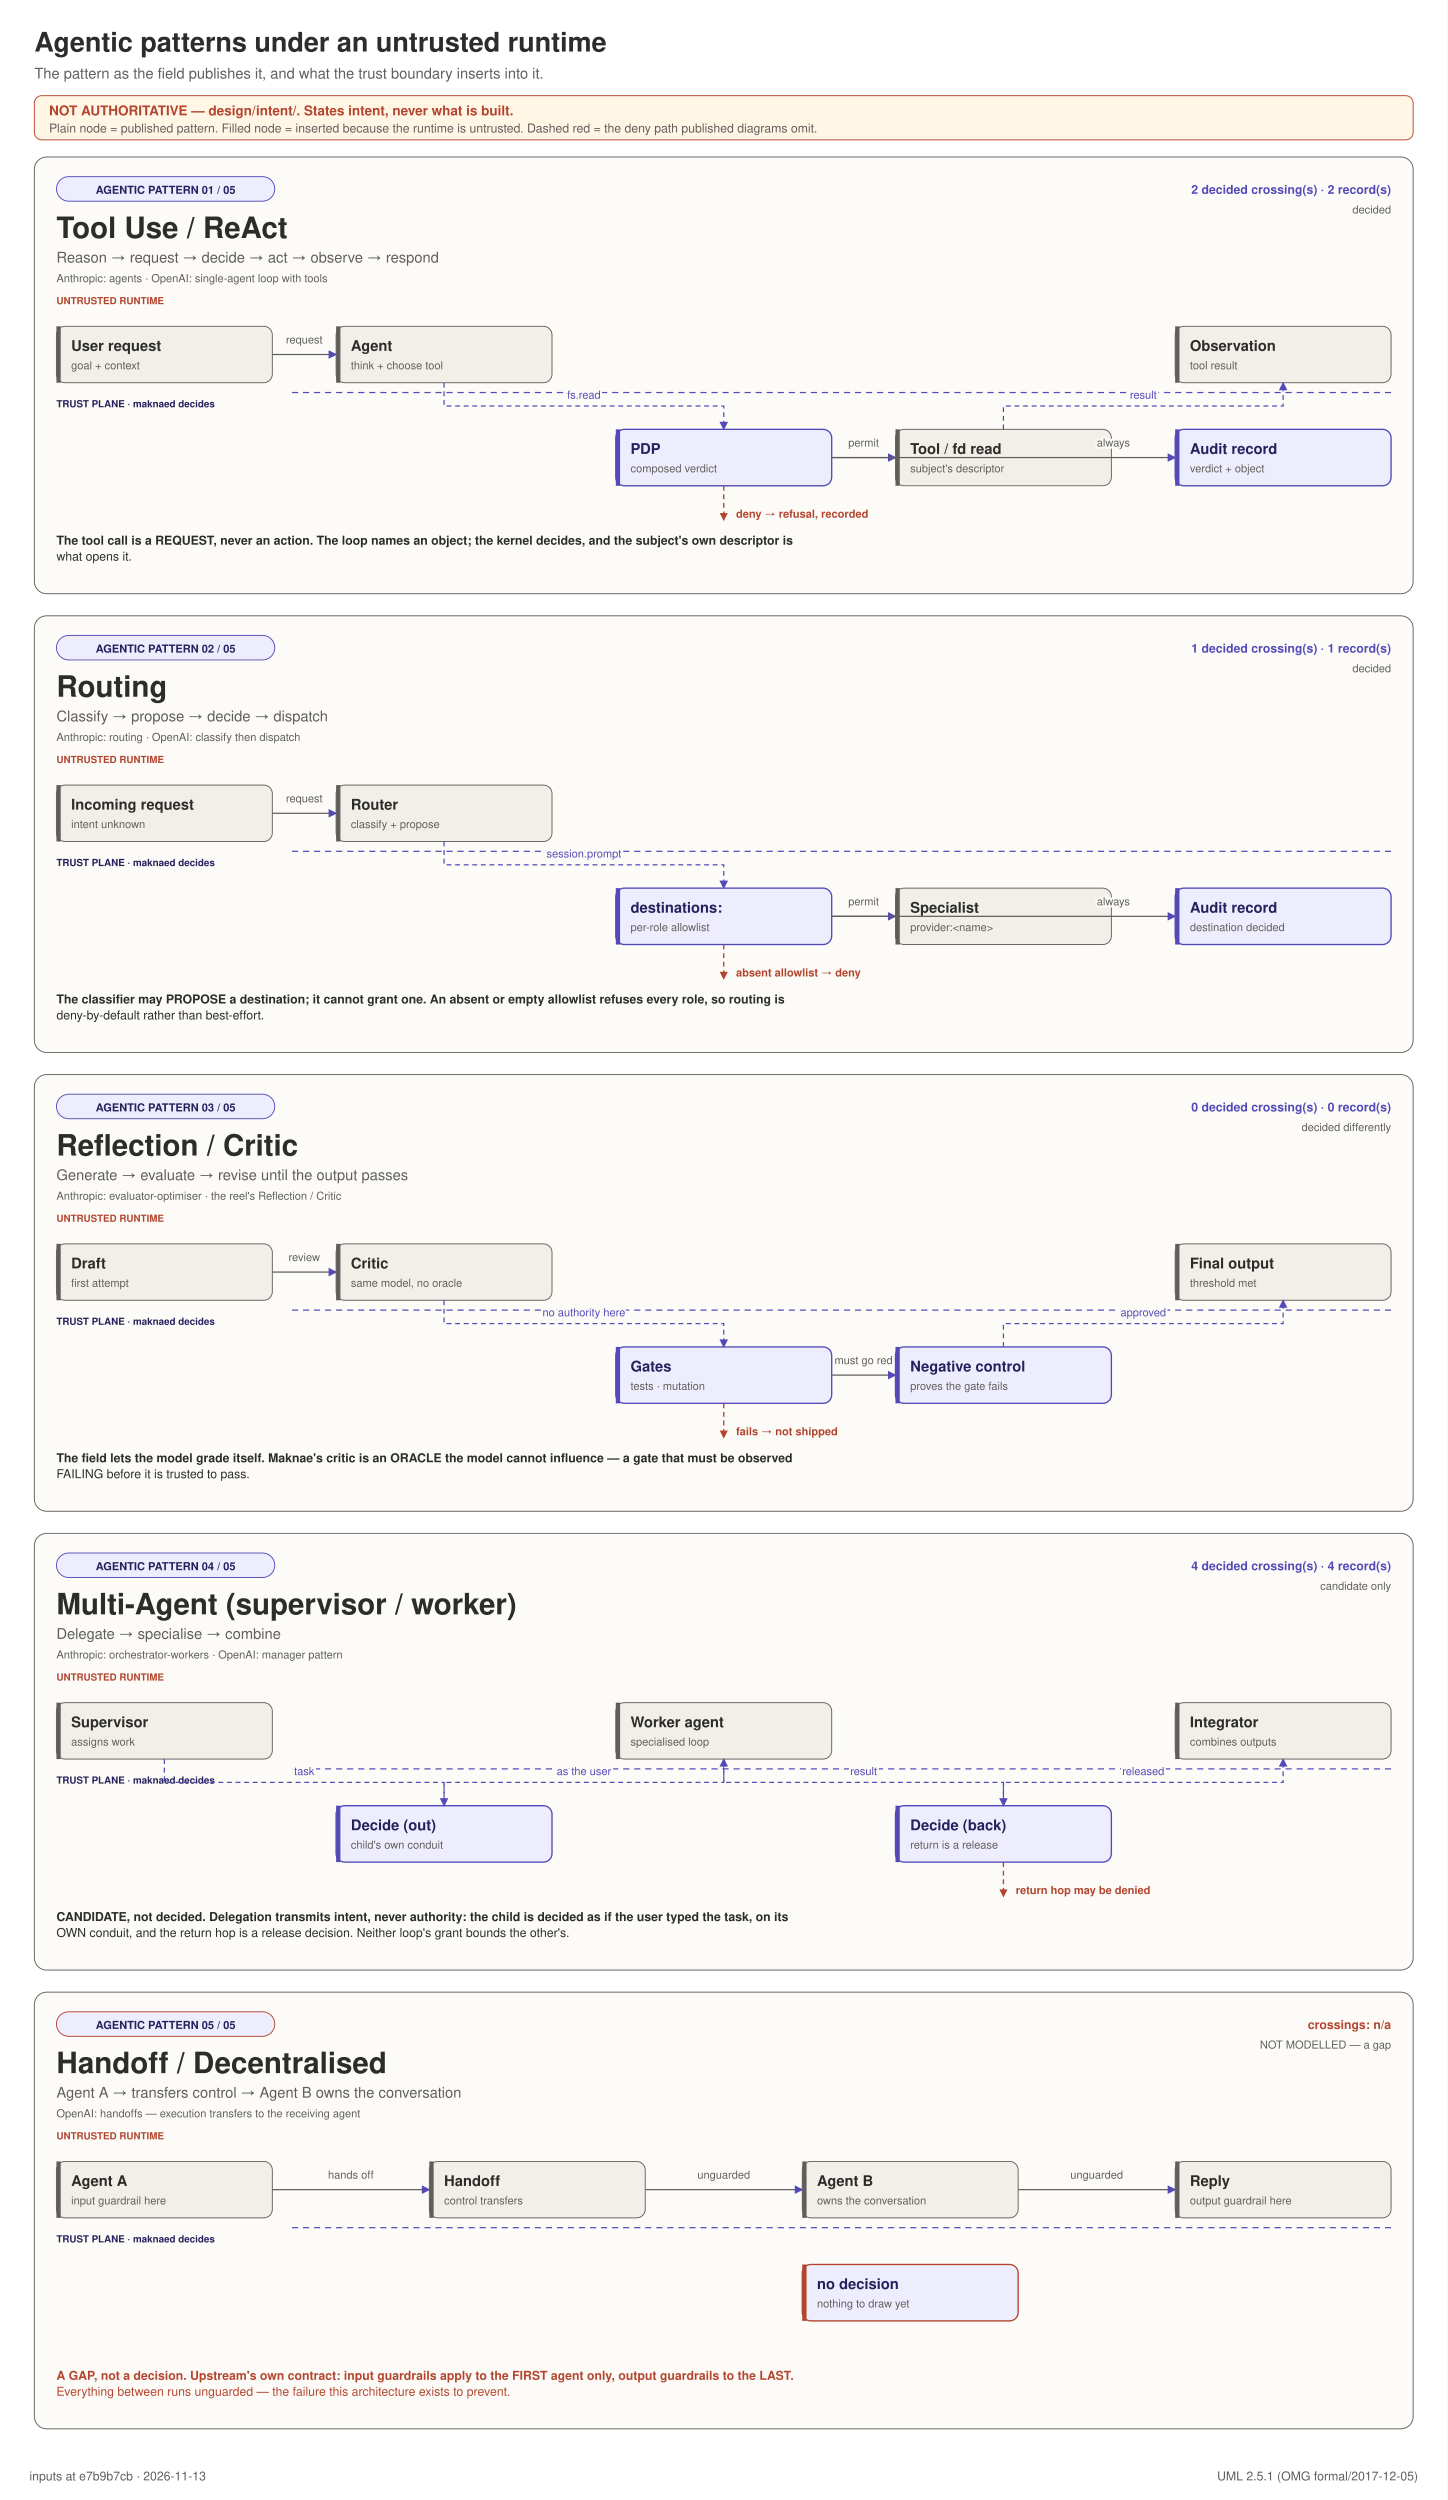
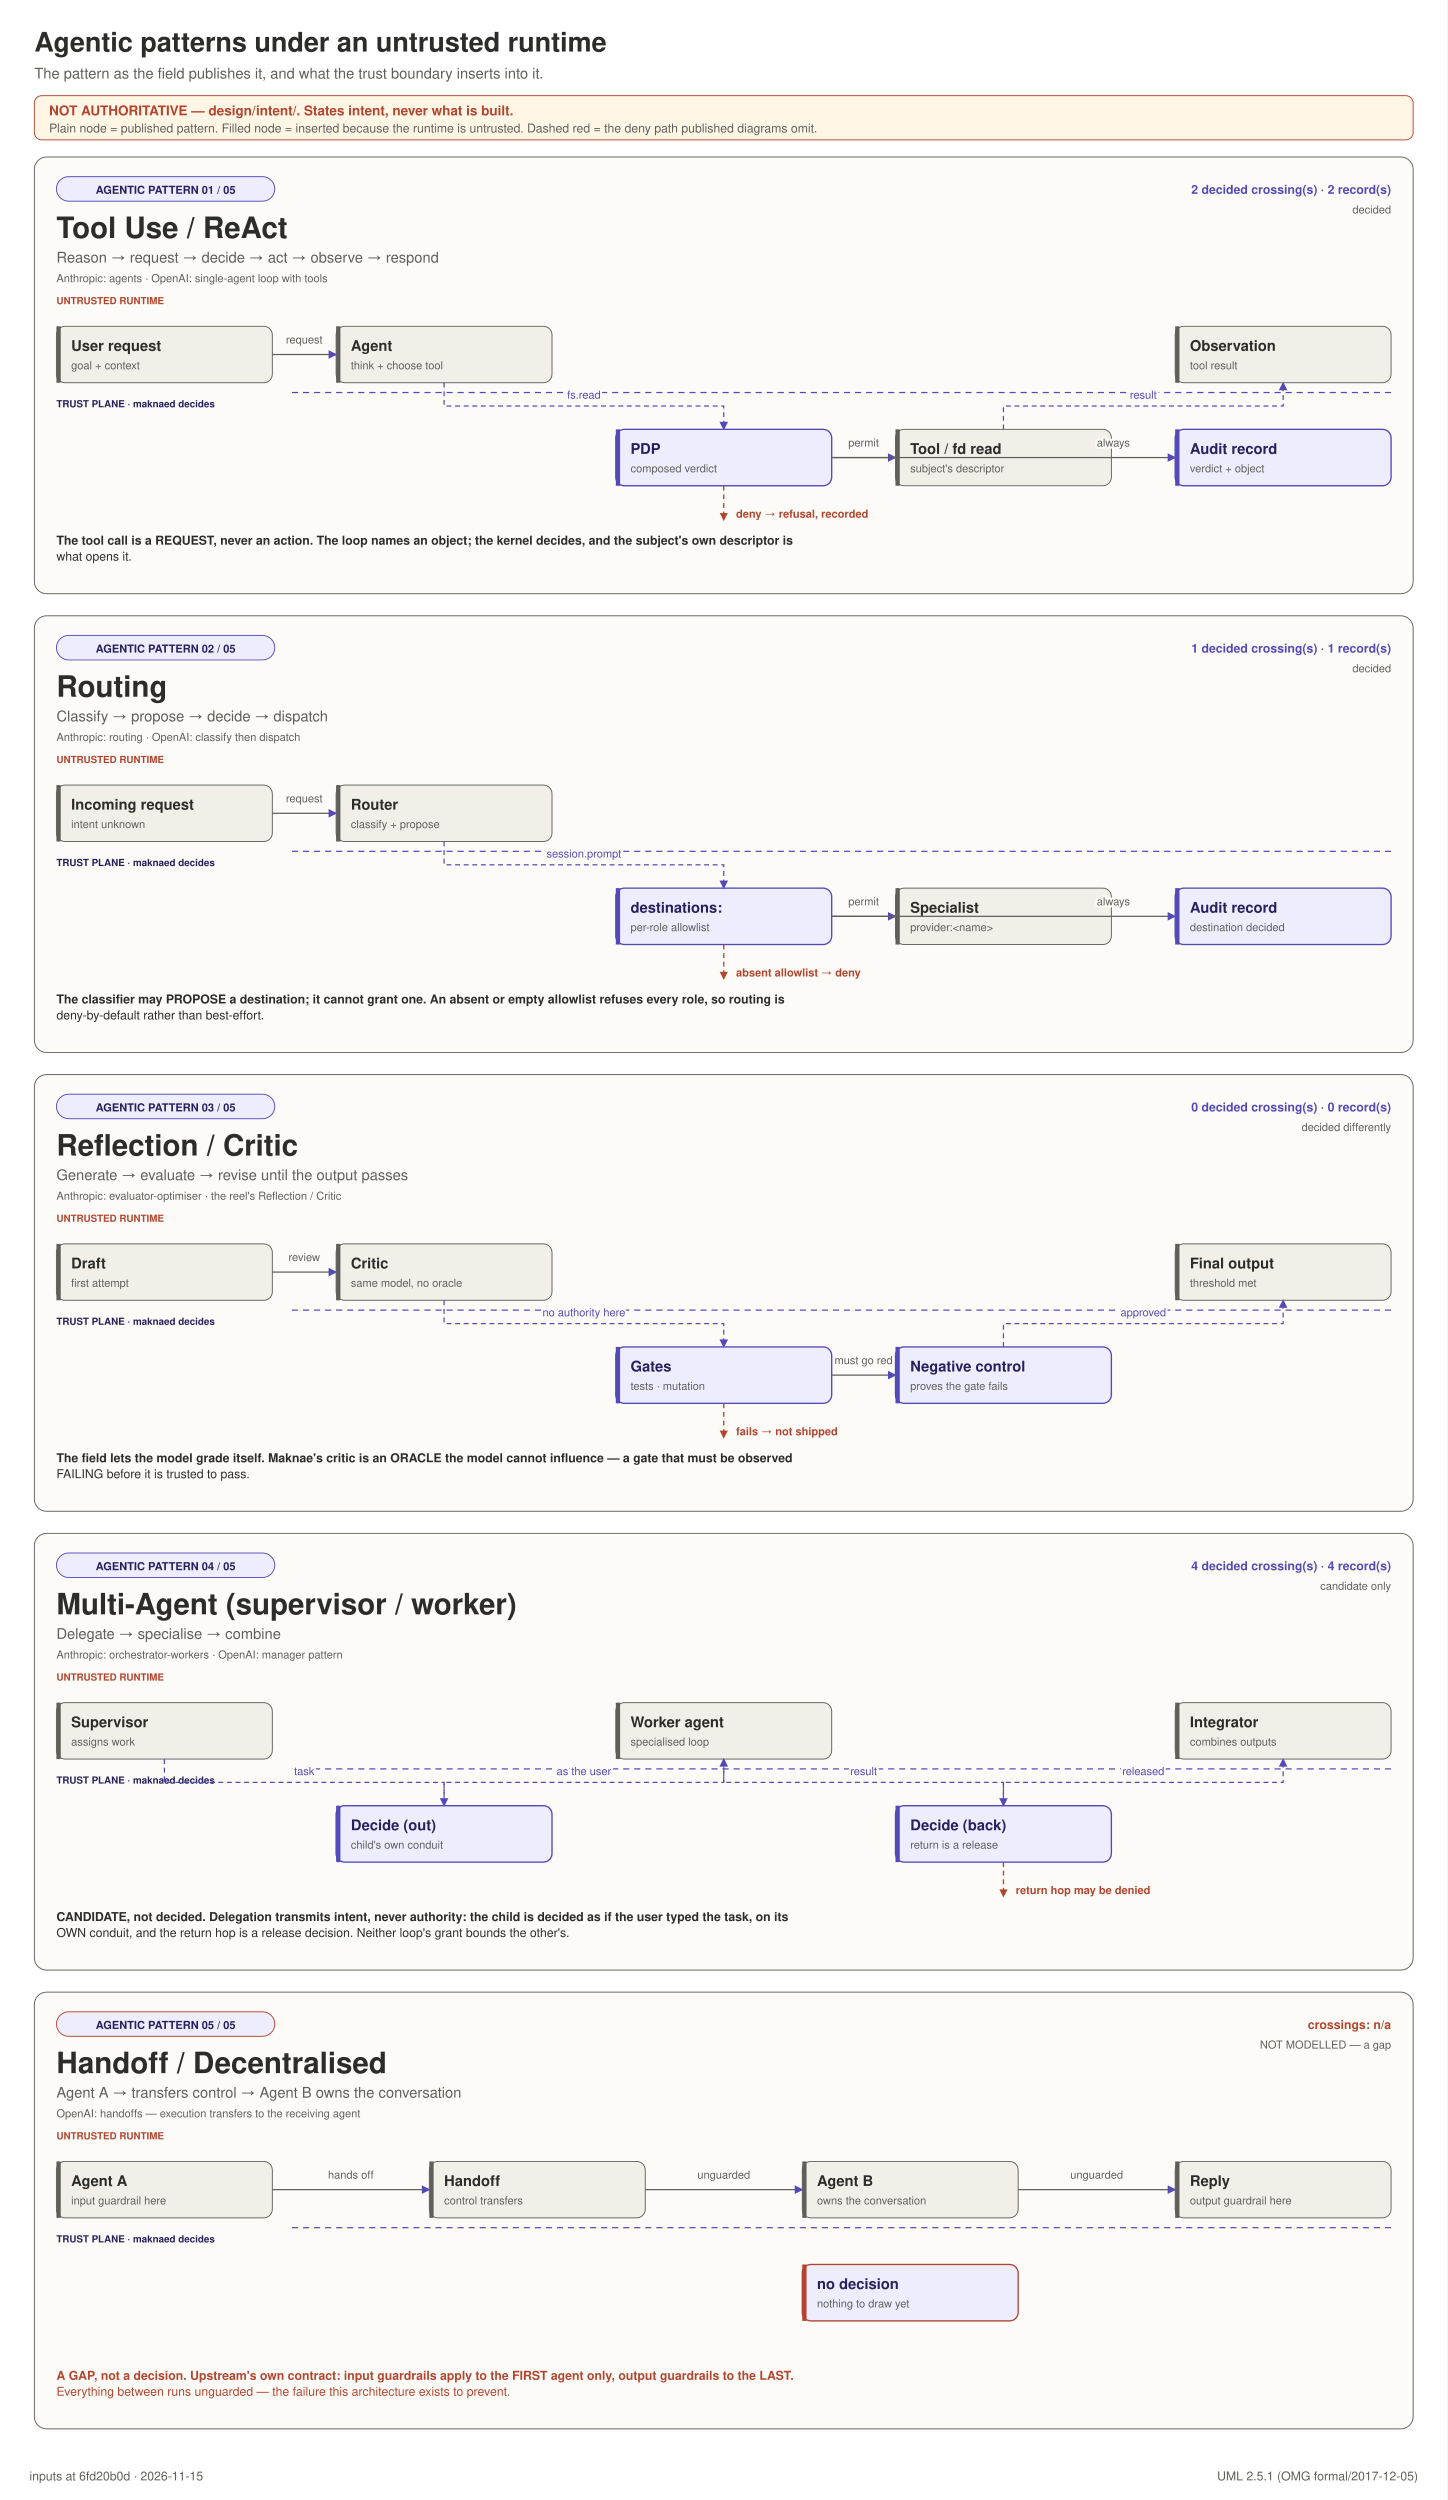
<svg xmlns="http://www.w3.org/2000/svg" width="1180" height="2038" viewBox="0 0 1180 2038" role="img">
  <rect x="0" y="0" width="1180" height="2038" fill="#FFFFFF" />
  <defs>
    <marker id="ar" viewBox="0 0 8 8" refX="7" refY="4" markerWidth="7" markerHeight="7" orient="auto">
      <path d="M0,0 L8,4 L0,8 z" fill="#534AB7" />
    </marker>
    <marker id="dn" viewBox="0 0 8 8" refX="7" refY="4" markerWidth="6" markerHeight="6" orient="auto">
      <path d="M0,0 L8,4 L0,8 z" fill="#B3452F" />
    </marker>
  </defs>
  <text x="28" y="42" text-anchor="start" font-family="Helvetica, Arial, sans-serif" font-size="22" font-weight="600" fill="#2C2C2A">Agentic patterns under an untrusted runtime</text>
  <text x="28" y="64" text-anchor="start" font-family="Helvetica, Arial, sans-serif" font-size="12" font-weight="400" fill="#5F5E5A">The pattern as the field publishes it, and what the trust boundary inserts into it.</text>
  <rect x="28" y="78" width="1124" height="36" rx="6" fill="#FFF6E5" stroke="#B3452F" stroke-width="0.75" />
  <text x="40" y="94" text-anchor="start" font-family="Helvetica, Arial, sans-serif" font-size="11" font-weight="600" fill="#B3452F">NOT AUTHORITATIVE — design/intent/. States intent, never what is built.</text>
  <text x="40" y="108" text-anchor="start" font-family="Helvetica, Arial, sans-serif" font-size="10" font-weight="400" fill="#5F5E5A">Plain node = published pattern.   Filled node = inserted because the runtime is untrusted.   Dashed red = the deny path published diagrams omit.</text>
  <rect x="28" y="128" width="1124" height="356" rx="10" fill="#FCFBF7" stroke="#5F5E5A" stroke-width="0.75" />
  <rect x="46" y="144" width="178" height="20" rx="10" fill="#EEEDFE" stroke="#534AB7" stroke-width="0.75" />
  <text x="135" y="158" text-anchor="middle" font-family="Helvetica, Arial, sans-serif" font-size="9" font-weight="600" fill="#26215C">AGENTIC PATTERN  01 / 05</text>
  <text x="46" y="194" text-anchor="start" font-family="Helvetica, Arial, sans-serif" font-size="24" font-weight="600" fill="#2C2C2A">Tool Use / ReAct</text>
  <text x="46" y="214" text-anchor="start" font-family="Helvetica, Arial, sans-serif" font-size="12" font-weight="400" fill="#5F5E5A">Reason → request → decide → act → observe → respond</text>
  <text x="46" y="230" text-anchor="start" font-family="Helvetica, Arial, sans-serif" font-size="9" font-weight="400" fill="#5F5E5A">Anthropic: agents · OpenAI: single-agent loop with tools</text>
  <text x="1134" y="158" text-anchor="end" font-family="Helvetica, Arial, sans-serif" font-size="10" font-weight="600" fill="#534AB7">2 decided crossing(s) · 2 record(s)</text>
  <text x="1134" y="174" text-anchor="end" font-family="Helvetica, Arial, sans-serif" font-size="9" font-weight="400" fill="#5F5E5A">decided</text>
  <text x="46" y="248" text-anchor="start" font-family="Helvetica, Arial, sans-serif" font-size="8" font-weight="600" fill="#B3452F">UNTRUSTED RUNTIME</text>
  <text x="46" y="332" text-anchor="start" font-family="Helvetica, Arial, sans-serif" font-size="8" font-weight="600" fill="#26215C">TRUST PLANE  ·  maknaed decides</text>
  <line x1="238" y1="320" x2="1138" y2="320" stroke="#534AB7" stroke-width="1" stroke-dasharray="5 4" />
  <rect x="46.0" y="266" width="176" height="46" rx="7" fill="#F1EFE8" stroke="#5F5E5A" stroke-width="0.75" />
  <rect x="46.0" y="266" width="3.5" height="46" fill="#5F5E5A" />
  <text x="58.0" y="286" text-anchor="start" font-family="Helvetica, Arial, sans-serif" font-size="12" font-weight="600" fill="#2C2C2A">User request</text>
  <text x="58.0" y="301" text-anchor="start" font-family="Helvetica, Arial, sans-serif" font-size="9" font-weight="400" fill="#5F5E5A">goal + context</text>
  <rect x="274.0" y="266" width="176" height="46" rx="7" fill="#F1EFE8" stroke="#5F5E5A" stroke-width="0.75" />
  <rect x="274.0" y="266" width="3.5" height="46" fill="#5F5E5A" />
  <text x="286.0" y="286" text-anchor="start" font-family="Helvetica, Arial, sans-serif" font-size="12" font-weight="600" fill="#2C2C2A">Agent</text>
  <text x="286.0" y="301" text-anchor="start" font-family="Helvetica, Arial, sans-serif" font-size="9" font-weight="400" fill="#5F5E5A">think + choose tool</text>
  <rect x="502.0" y="350" width="176" height="46" rx="7" fill="#EEEDFE" stroke="#534AB7" stroke-width="1.1" />
  <rect x="502.0" y="350" width="3.5" height="46" fill="#534AB7" />
  <text x="514.0" y="370" text-anchor="start" font-family="Helvetica, Arial, sans-serif" font-size="12" font-weight="600" fill="#26215C">PDP</text>
  <text x="514.0" y="385" text-anchor="start" font-family="Helvetica, Arial, sans-serif" font-size="9" font-weight="400" fill="#5F5E5A">composed verdict</text>
  <rect x="730.0" y="350" width="176" height="46" rx="7" fill="#F1EFE8" stroke="#5F5E5A" stroke-width="0.75" />
  <rect x="730.0" y="350" width="3.5" height="46" fill="#5F5E5A" />
  <text x="742.0" y="370" text-anchor="start" font-family="Helvetica, Arial, sans-serif" font-size="12" font-weight="600" fill="#2C2C2A">Tool / fd read</text>
  <text x="742.0" y="385" text-anchor="start" font-family="Helvetica, Arial, sans-serif" font-size="9" font-weight="400" fill="#5F5E5A">subject's descriptor</text>
  <rect x="958.0" y="266" width="176" height="46" rx="7" fill="#F1EFE8" stroke="#5F5E5A" stroke-width="0.75" />
  <rect x="958.0" y="266" width="3.5" height="46" fill="#5F5E5A" />
  <text x="970.0" y="286" text-anchor="start" font-family="Helvetica, Arial, sans-serif" font-size="12" font-weight="600" fill="#2C2C2A">Observation</text>
  <text x="970.0" y="301" text-anchor="start" font-family="Helvetica, Arial, sans-serif" font-size="9" font-weight="400" fill="#5F5E5A">tool result</text>
  <rect x="958.0" y="350" width="176" height="46" rx="7" fill="#EEEDFE" stroke="#534AB7" stroke-width="1.1" />
  <rect x="958.0" y="350" width="3.5" height="46" fill="#534AB7" />
  <text x="970.0" y="370" text-anchor="start" font-family="Helvetica, Arial, sans-serif" font-size="12" font-weight="600" fill="#26215C">Audit record</text>
  <text x="970.0" y="385" text-anchor="start" font-family="Helvetica, Arial, sans-serif" font-size="9" font-weight="400" fill="#5F5E5A">verdict + object</text>
  <line x1="222.0" y1="289.0" x2="274.0" y2="289.0" stroke="#5F5E5A" stroke-width="1" marker-end="url(#ar)" />
  <text x="248.0" y="280.0" text-anchor="middle" font-family="Helvetica, Arial, sans-serif" font-size="9" font-weight="400" fill="#5F5E5A" stroke="#FCFBF7" stroke-width="3.5" paint-order="stroke" stroke-linejoin="round">request</text>
  <path d="M362.0,312 L362.0,331.0 L590.0,331.0 L590.0,350" fill="none" stroke="#534AB7" stroke-width="1" stroke-dasharray="4 3" marker-end="url(#ar)" />
  <text x="476.0" y="325.0" text-anchor="middle" font-family="Helvetica, Arial, sans-serif" font-size="9" font-weight="400" fill="#534AB7" stroke="#FCFBF7" stroke-width="3.5" paint-order="stroke" stroke-linejoin="round">fs.read</text>
  <line x1="678.0" y1="373.0" x2="730.0" y2="373.0" stroke="#5F5E5A" stroke-width="1" marker-end="url(#ar)" />
  <text x="704.0" y="364.0" text-anchor="middle" font-family="Helvetica, Arial, sans-serif" font-size="9" font-weight="400" fill="#5F5E5A" stroke="#FCFBF7" stroke-width="3.5" paint-order="stroke" stroke-linejoin="round">permit</text>
  <path d="M818.0,350 L818.0,331.0 L1046.0,331.0 L1046.0,312" fill="none" stroke="#534AB7" stroke-width="1" stroke-dasharray="4 3" marker-end="url(#ar)" />
  <text x="932.0" y="325.0" text-anchor="middle" font-family="Helvetica, Arial, sans-serif" font-size="9" font-weight="400" fill="#534AB7" stroke="#FCFBF7" stroke-width="3.5" paint-order="stroke" stroke-linejoin="round">result</text>
  <line x1="678.0" y1="373.0" x2="958.0" y2="373.0" stroke="#5F5E5A" stroke-width="1" marker-end="url(#ar)" />
  <text x="907.6" y="364.0" text-anchor="middle" font-family="Helvetica, Arial, sans-serif" font-size="9" font-weight="400" fill="#5F5E5A" stroke="#FCFBF7" stroke-width="3.5" paint-order="stroke" stroke-linejoin="round">always</text>
  <line x1="590.0" y1="396" x2="590.0" y2="424" stroke="#B3452F" stroke-width="1.1" stroke-dasharray="4 3" marker-end="url(#dn)" />
  <text x="600.0" y="422" text-anchor="start" font-family="Helvetica, Arial, sans-serif" font-size="9" font-weight="600" fill="#B3452F">deny → refusal, recorded</text>
  <text x="46" y="444" text-anchor="start" font-family="Helvetica, Arial, sans-serif" font-size="10" font-weight="600" fill="#2C2C2A">The tool call is a REQUEST, never an action. The loop names an object; the kernel decides, and the subject's own descriptor is</text>
  <text x="46" y="457" text-anchor="start" font-family="Helvetica, Arial, sans-serif" font-size="10" font-weight="400" fill="#2C2C2A">what opens it.</text>
  <rect x="28" y="502" width="1124" height="356" rx="10" fill="#FCFBF7" stroke="#5F5E5A" stroke-width="0.75" />
  <rect x="46" y="518" width="178" height="20" rx="10" fill="#EEEDFE" stroke="#534AB7" stroke-width="0.75" />
  <text x="135" y="532" text-anchor="middle" font-family="Helvetica, Arial, sans-serif" font-size="9" font-weight="600" fill="#26215C">AGENTIC PATTERN  02 / 05</text>
  <text x="46" y="568" text-anchor="start" font-family="Helvetica, Arial, sans-serif" font-size="24" font-weight="600" fill="#2C2C2A">Routing</text>
  <text x="46" y="588" text-anchor="start" font-family="Helvetica, Arial, sans-serif" font-size="12" font-weight="400" fill="#5F5E5A">Classify → propose → decide → dispatch</text>
  <text x="46" y="604" text-anchor="start" font-family="Helvetica, Arial, sans-serif" font-size="9" font-weight="400" fill="#5F5E5A">Anthropic: routing · OpenAI: classify then dispatch</text>
  <text x="1134" y="532" text-anchor="end" font-family="Helvetica, Arial, sans-serif" font-size="10" font-weight="600" fill="#534AB7">1 decided crossing(s) · 1 record(s)</text>
  <text x="1134" y="548" text-anchor="end" font-family="Helvetica, Arial, sans-serif" font-size="9" font-weight="400" fill="#5F5E5A">decided</text>
  <text x="46" y="622" text-anchor="start" font-family="Helvetica, Arial, sans-serif" font-size="8" font-weight="600" fill="#B3452F">UNTRUSTED RUNTIME</text>
  <text x="46" y="706" text-anchor="start" font-family="Helvetica, Arial, sans-serif" font-size="8" font-weight="600" fill="#26215C">TRUST PLANE  ·  maknaed decides</text>
  <line x1="238" y1="694" x2="1138" y2="694" stroke="#534AB7" stroke-width="1" stroke-dasharray="5 4" />
  <rect x="46.0" y="640" width="176" height="46" rx="7" fill="#F1EFE8" stroke="#5F5E5A" stroke-width="0.75" />
  <rect x="46.0" y="640" width="3.5" height="46" fill="#5F5E5A" />
  <text x="58.0" y="660" text-anchor="start" font-family="Helvetica, Arial, sans-serif" font-size="12" font-weight="600" fill="#2C2C2A">Incoming request</text>
  <text x="58.0" y="675" text-anchor="start" font-family="Helvetica, Arial, sans-serif" font-size="9" font-weight="400" fill="#5F5E5A">intent unknown</text>
  <rect x="274.0" y="640" width="176" height="46" rx="7" fill="#F1EFE8" stroke="#5F5E5A" stroke-width="0.75" />
  <rect x="274.0" y="640" width="3.5" height="46" fill="#5F5E5A" />
  <text x="286.0" y="660" text-anchor="start" font-family="Helvetica, Arial, sans-serif" font-size="12" font-weight="600" fill="#2C2C2A">Router</text>
  <text x="286.0" y="675" text-anchor="start" font-family="Helvetica, Arial, sans-serif" font-size="9" font-weight="400" fill="#5F5E5A">classify + propose</text>
  <rect x="502.0" y="724" width="176" height="46" rx="7" fill="#EEEDFE" stroke="#534AB7" stroke-width="1.1" />
  <rect x="502.0" y="724" width="3.5" height="46" fill="#534AB7" />
  <text x="514.0" y="744" text-anchor="start" font-family="Helvetica, Arial, sans-serif" font-size="12" font-weight="600" fill="#26215C">destinations:</text>
  <text x="514.0" y="759" text-anchor="start" font-family="Helvetica, Arial, sans-serif" font-size="9" font-weight="400" fill="#5F5E5A">per-role allowlist</text>
  <rect x="730.0" y="724" width="176" height="46" rx="7" fill="#F1EFE8" stroke="#5F5E5A" stroke-width="0.75" />
  <rect x="730.0" y="724" width="3.5" height="46" fill="#5F5E5A" />
  <text x="742.0" y="744" text-anchor="start" font-family="Helvetica, Arial, sans-serif" font-size="12" font-weight="600" fill="#2C2C2A">Specialist</text>
  <text x="742.0" y="759" text-anchor="start" font-family="Helvetica, Arial, sans-serif" font-size="9" font-weight="400" fill="#5F5E5A">provider:&lt;name&gt;</text>
  <rect x="958.0" y="724" width="176" height="46" rx="7" fill="#EEEDFE" stroke="#534AB7" stroke-width="1.1" />
  <rect x="958.0" y="724" width="3.5" height="46" fill="#534AB7" />
  <text x="970.0" y="744" text-anchor="start" font-family="Helvetica, Arial, sans-serif" font-size="12" font-weight="600" fill="#26215C">Audit record</text>
  <text x="970.0" y="759" text-anchor="start" font-family="Helvetica, Arial, sans-serif" font-size="9" font-weight="400" fill="#5F5E5A">destination decided</text>
  <line x1="222.0" y1="663.0" x2="274.0" y2="663.0" stroke="#5F5E5A" stroke-width="1" marker-end="url(#ar)" />
  <text x="248.0" y="654.0" text-anchor="middle" font-family="Helvetica, Arial, sans-serif" font-size="9" font-weight="400" fill="#5F5E5A" stroke="#FCFBF7" stroke-width="3.5" paint-order="stroke" stroke-linejoin="round">request</text>
  <path d="M362.0,686 L362.0,705.0 L590.0,705.0 L590.0,724" fill="none" stroke="#534AB7" stroke-width="1" stroke-dasharray="4 3" marker-end="url(#ar)" />
  <text x="476.0" y="699.0" text-anchor="middle" font-family="Helvetica, Arial, sans-serif" font-size="9" font-weight="400" fill="#534AB7" stroke="#FCFBF7" stroke-width="3.5" paint-order="stroke" stroke-linejoin="round">session.prompt</text>
  <line x1="678.0" y1="747.0" x2="730.0" y2="747.0" stroke="#5F5E5A" stroke-width="1" marker-end="url(#ar)" />
  <text x="704.0" y="738.0" text-anchor="middle" font-family="Helvetica, Arial, sans-serif" font-size="9" font-weight="400" fill="#5F5E5A" stroke="#FCFBF7" stroke-width="3.5" paint-order="stroke" stroke-linejoin="round">permit</text>
  <line x1="678.0" y1="747.0" x2="958.0" y2="747.0" stroke="#5F5E5A" stroke-width="1" marker-end="url(#ar)" />
  <text x="907.6" y="738.0" text-anchor="middle" font-family="Helvetica, Arial, sans-serif" font-size="9" font-weight="400" fill="#5F5E5A" stroke="#FCFBF7" stroke-width="3.5" paint-order="stroke" stroke-linejoin="round">always</text>
  <line x1="590.0" y1="770" x2="590.0" y2="798" stroke="#B3452F" stroke-width="1.1" stroke-dasharray="4 3" marker-end="url(#dn)" />
  <text x="600.0" y="796" text-anchor="start" font-family="Helvetica, Arial, sans-serif" font-size="9" font-weight="600" fill="#B3452F">absent allowlist → deny</text>
  <text x="46" y="818" text-anchor="start" font-family="Helvetica, Arial, sans-serif" font-size="10" font-weight="600" fill="#2C2C2A">The classifier may PROPOSE a destination; it cannot grant one. An absent or empty allowlist refuses every role, so routing is</text>
  <text x="46" y="831" text-anchor="start" font-family="Helvetica, Arial, sans-serif" font-size="10" font-weight="400" fill="#2C2C2A">deny-by-default rather than best-effort.</text>
  <rect x="28" y="876" width="1124" height="356" rx="10" fill="#FCFBF7" stroke="#5F5E5A" stroke-width="0.75" />
  <rect x="46" y="892" width="178" height="20" rx="10" fill="#EEEDFE" stroke="#534AB7" stroke-width="0.75" />
  <text x="135" y="906" text-anchor="middle" font-family="Helvetica, Arial, sans-serif" font-size="9" font-weight="600" fill="#26215C">AGENTIC PATTERN  03 / 05</text>
  <text x="46" y="942" text-anchor="start" font-family="Helvetica, Arial, sans-serif" font-size="24" font-weight="600" fill="#2C2C2A">Reflection / Critic</text>
  <text x="46" y="962" text-anchor="start" font-family="Helvetica, Arial, sans-serif" font-size="12" font-weight="400" fill="#5F5E5A">Generate → evaluate → revise until the output passes</text>
  <text x="46" y="978" text-anchor="start" font-family="Helvetica, Arial, sans-serif" font-size="9" font-weight="400" fill="#5F5E5A">Anthropic: evaluator-optimiser · the reel's Reflection / Critic</text>
  <text x="1134" y="906" text-anchor="end" font-family="Helvetica, Arial, sans-serif" font-size="10" font-weight="600" fill="#534AB7">0 decided crossing(s) · 0 record(s)</text>
  <text x="1134" y="922" text-anchor="end" font-family="Helvetica, Arial, sans-serif" font-size="9" font-weight="400" fill="#5F5E5A">decided differently</text>
  <text x="46" y="996" text-anchor="start" font-family="Helvetica, Arial, sans-serif" font-size="8" font-weight="600" fill="#B3452F">UNTRUSTED RUNTIME</text>
  <text x="46" y="1080" text-anchor="start" font-family="Helvetica, Arial, sans-serif" font-size="8" font-weight="600" fill="#26215C">TRUST PLANE  ·  maknaed decides</text>
  <line x1="238" y1="1068" x2="1138" y2="1068" stroke="#534AB7" stroke-width="1" stroke-dasharray="5 4" />
  <rect x="46.0" y="1014" width="176" height="46" rx="7" fill="#F1EFE8" stroke="#5F5E5A" stroke-width="0.75" />
  <rect x="46.0" y="1014" width="3.5" height="46" fill="#5F5E5A" />
  <text x="58.0" y="1034" text-anchor="start" font-family="Helvetica, Arial, sans-serif" font-size="12" font-weight="600" fill="#2C2C2A">Draft</text>
  <text x="58.0" y="1049" text-anchor="start" font-family="Helvetica, Arial, sans-serif" font-size="9" font-weight="400" fill="#5F5E5A">first attempt</text>
  <rect x="274.0" y="1014" width="176" height="46" rx="7" fill="#F1EFE8" stroke="#5F5E5A" stroke-width="0.75" />
  <rect x="274.0" y="1014" width="3.5" height="46" fill="#5F5E5A" />
  <text x="286.0" y="1034" text-anchor="start" font-family="Helvetica, Arial, sans-serif" font-size="12" font-weight="600" fill="#2C2C2A">Critic</text>
  <text x="286.0" y="1049" text-anchor="start" font-family="Helvetica, Arial, sans-serif" font-size="9" font-weight="400" fill="#5F5E5A">same model, no oracle</text>
  <rect x="502.0" y="1098" width="176" height="46" rx="7" fill="#EEEDFE" stroke="#534AB7" stroke-width="1.1" />
  <rect x="502.0" y="1098" width="3.5" height="46" fill="#534AB7" />
  <text x="514.0" y="1118" text-anchor="start" font-family="Helvetica, Arial, sans-serif" font-size="12" font-weight="600" fill="#26215C">Gates</text>
  <text x="514.0" y="1133" text-anchor="start" font-family="Helvetica, Arial, sans-serif" font-size="9" font-weight="400" fill="#5F5E5A">tests · mutation</text>
  <rect x="730.0" y="1098" width="176" height="46" rx="7" fill="#EEEDFE" stroke="#534AB7" stroke-width="1.1" />
  <rect x="730.0" y="1098" width="3.5" height="46" fill="#534AB7" />
  <text x="742.0" y="1118" text-anchor="start" font-family="Helvetica, Arial, sans-serif" font-size="12" font-weight="600" fill="#26215C">Negative control</text>
  <text x="742.0" y="1133" text-anchor="start" font-family="Helvetica, Arial, sans-serif" font-size="9" font-weight="400" fill="#5F5E5A">proves the gate fails</text>
  <rect x="958.0" y="1014" width="176" height="46" rx="7" fill="#F1EFE8" stroke="#5F5E5A" stroke-width="0.75" />
  <rect x="958.0" y="1014" width="3.5" height="46" fill="#5F5E5A" />
  <text x="970.0" y="1034" text-anchor="start" font-family="Helvetica, Arial, sans-serif" font-size="12" font-weight="600" fill="#2C2C2A">Final output</text>
  <text x="970.0" y="1049" text-anchor="start" font-family="Helvetica, Arial, sans-serif" font-size="9" font-weight="400" fill="#5F5E5A">threshold met</text>
  <line x1="222.0" y1="1037.0" x2="274.0" y2="1037.0" stroke="#5F5E5A" stroke-width="1" marker-end="url(#ar)" />
  <text x="248.0" y="1028.0" text-anchor="middle" font-family="Helvetica, Arial, sans-serif" font-size="9" font-weight="400" fill="#5F5E5A" stroke="#FCFBF7" stroke-width="3.5" paint-order="stroke" stroke-linejoin="round">review</text>
  <path d="M362.0,1060 L362.0,1079.0 L590.0,1079.0 L590.0,1098" fill="none" stroke="#534AB7" stroke-width="1" stroke-dasharray="4 3" marker-end="url(#ar)" />
  <text x="476.0" y="1073.0" text-anchor="middle" font-family="Helvetica, Arial, sans-serif" font-size="9" font-weight="400" fill="#534AB7" stroke="#FCFBF7" stroke-width="3.5" paint-order="stroke" stroke-linejoin="round">no authority here</text>
  <line x1="678.0" y1="1121.0" x2="730.0" y2="1121.0" stroke="#5F5E5A" stroke-width="1" marker-end="url(#ar)" />
  <text x="704.0" y="1112.0" text-anchor="middle" font-family="Helvetica, Arial, sans-serif" font-size="9" font-weight="400" fill="#5F5E5A" stroke="#FCFBF7" stroke-width="3.5" paint-order="stroke" stroke-linejoin="round">must go red</text>
  <path d="M818.0,1098 L818.0,1079.0 L1046.0,1079.0 L1046.0,1060" fill="none" stroke="#534AB7" stroke-width="1" stroke-dasharray="4 3" marker-end="url(#ar)" />
  <text x="932.0" y="1073.0" text-anchor="middle" font-family="Helvetica, Arial, sans-serif" font-size="9" font-weight="400" fill="#534AB7" stroke="#FCFBF7" stroke-width="3.5" paint-order="stroke" stroke-linejoin="round">approved</text>
  <line x1="590.0" y1="1144" x2="590.0" y2="1172" stroke="#B3452F" stroke-width="1.1" stroke-dasharray="4 3" marker-end="url(#dn)" />
  <text x="600.0" y="1170" text-anchor="start" font-family="Helvetica, Arial, sans-serif" font-size="9" font-weight="600" fill="#B3452F">fails → not shipped</text>
  <text x="46" y="1192" text-anchor="start" font-family="Helvetica, Arial, sans-serif" font-size="10" font-weight="600" fill="#2C2C2A">The field lets the model grade itself. Maknae's critic is an ORACLE the model cannot influence — a gate that must be observed</text>
  <text x="46" y="1205" text-anchor="start" font-family="Helvetica, Arial, sans-serif" font-size="10" font-weight="400" fill="#2C2C2A">FAILING before it is trusted to pass.</text>
  <rect x="28" y="1250" width="1124" height="356" rx="10" fill="#FCFBF7" stroke="#5F5E5A" stroke-width="0.75" />
  <rect x="46" y="1266" width="178" height="20" rx="10" fill="#EEEDFE" stroke="#534AB7" stroke-width="0.75" />
  <text x="135" y="1280" text-anchor="middle" font-family="Helvetica, Arial, sans-serif" font-size="9" font-weight="600" fill="#26215C">AGENTIC PATTERN  04 / 05</text>
  <text x="46" y="1316" text-anchor="start" font-family="Helvetica, Arial, sans-serif" font-size="24" font-weight="600" fill="#2C2C2A">Multi-Agent (supervisor / worker)</text>
  <text x="46" y="1336" text-anchor="start" font-family="Helvetica, Arial, sans-serif" font-size="12" font-weight="400" fill="#5F5E5A">Delegate → specialise → combine</text>
  <text x="46" y="1352" text-anchor="start" font-family="Helvetica, Arial, sans-serif" font-size="9" font-weight="400" fill="#5F5E5A">Anthropic: orchestrator-workers · OpenAI: manager pattern</text>
  <text x="1134" y="1280" text-anchor="end" font-family="Helvetica, Arial, sans-serif" font-size="10" font-weight="600" fill="#534AB7">4 decided crossing(s) · 4 record(s)</text>
  <text x="1134" y="1296" text-anchor="end" font-family="Helvetica, Arial, sans-serif" font-size="9" font-weight="400" fill="#5F5E5A">candidate only</text>
  <text x="46" y="1370" text-anchor="start" font-family="Helvetica, Arial, sans-serif" font-size="8" font-weight="600" fill="#B3452F">UNTRUSTED RUNTIME</text>
  <text x="46" y="1454" text-anchor="start" font-family="Helvetica, Arial, sans-serif" font-size="8" font-weight="600" fill="#26215C">TRUST PLANE  ·  maknaed decides</text>
  <line x1="238" y1="1442" x2="1138" y2="1442" stroke="#534AB7" stroke-width="1" stroke-dasharray="5 4" />
  <rect x="46.0" y="1388" width="176" height="46" rx="7" fill="#F1EFE8" stroke="#5F5E5A" stroke-width="0.75" />
  <rect x="46.0" y="1388" width="3.5" height="46" fill="#5F5E5A" />
  <text x="58.0" y="1408" text-anchor="start" font-family="Helvetica, Arial, sans-serif" font-size="12" font-weight="600" fill="#2C2C2A">Supervisor</text>
  <text x="58.0" y="1423" text-anchor="start" font-family="Helvetica, Arial, sans-serif" font-size="9" font-weight="400" fill="#5F5E5A">assigns work</text>
  <rect x="274.0" y="1472" width="176" height="46" rx="7" fill="#EEEDFE" stroke="#534AB7" stroke-width="1.1" />
  <rect x="274.0" y="1472" width="3.5" height="46" fill="#534AB7" />
  <text x="286.0" y="1492" text-anchor="start" font-family="Helvetica, Arial, sans-serif" font-size="12" font-weight="600" fill="#26215C">Decide (out)</text>
  <text x="286.0" y="1507" text-anchor="start" font-family="Helvetica, Arial, sans-serif" font-size="9" font-weight="400" fill="#5F5E5A">child's own conduit</text>
  <rect x="502.0" y="1388" width="176" height="46" rx="7" fill="#F1EFE8" stroke="#5F5E5A" stroke-width="0.75" />
  <rect x="502.0" y="1388" width="3.5" height="46" fill="#5F5E5A" />
  <text x="514.0" y="1408" text-anchor="start" font-family="Helvetica, Arial, sans-serif" font-size="12" font-weight="600" fill="#2C2C2A">Worker agent</text>
  <text x="514.0" y="1423" text-anchor="start" font-family="Helvetica, Arial, sans-serif" font-size="9" font-weight="400" fill="#5F5E5A">specialised loop</text>
  <rect x="730.0" y="1472" width="176" height="46" rx="7" fill="#EEEDFE" stroke="#534AB7" stroke-width="1.1" />
  <rect x="730.0" y="1472" width="3.5" height="46" fill="#534AB7" />
  <text x="742.0" y="1492" text-anchor="start" font-family="Helvetica, Arial, sans-serif" font-size="12" font-weight="600" fill="#26215C">Decide (back)</text>
  <text x="742.0" y="1507" text-anchor="start" font-family="Helvetica, Arial, sans-serif" font-size="9" font-weight="400" fill="#5F5E5A">return is a release</text>
  <rect x="958.0" y="1388" width="176" height="46" rx="7" fill="#F1EFE8" stroke="#5F5E5A" stroke-width="0.75" />
  <rect x="958.0" y="1388" width="3.5" height="46" fill="#5F5E5A" />
  <text x="970.0" y="1408" text-anchor="start" font-family="Helvetica, Arial, sans-serif" font-size="12" font-weight="600" fill="#2C2C2A">Integrator</text>
  <text x="970.0" y="1423" text-anchor="start" font-family="Helvetica, Arial, sans-serif" font-size="9" font-weight="400" fill="#5F5E5A">combines outputs</text>
  <path d="M134.0,1434 L134.0,1453.0 L362.0,1453.0 L362.0,1472" fill="none" stroke="#534AB7" stroke-width="1" stroke-dasharray="4 3" marker-end="url(#ar)" />
  <text x="248.0" y="1447.0" text-anchor="middle" font-family="Helvetica, Arial, sans-serif" font-size="9" font-weight="400" fill="#534AB7" stroke="#FCFBF7" stroke-width="3.5" paint-order="stroke" stroke-linejoin="round">task</text>
  <path d="M362.0,1472 L362.0,1453.0 L590.0,1453.0 L590.0,1434" fill="none" stroke="#534AB7" stroke-width="1" stroke-dasharray="4 3" marker-end="url(#ar)" />
  <text x="476.0" y="1447.0" text-anchor="middle" font-family="Helvetica, Arial, sans-serif" font-size="9" font-weight="400" fill="#534AB7" stroke="#FCFBF7" stroke-width="3.5" paint-order="stroke" stroke-linejoin="round">as the user</text>
  <path d="M590.0,1434 L590.0,1453.0 L818.0,1453.0 L818.0,1472" fill="none" stroke="#534AB7" stroke-width="1" stroke-dasharray="4 3" marker-end="url(#ar)" />
  <text x="704.0" y="1447.0" text-anchor="middle" font-family="Helvetica, Arial, sans-serif" font-size="9" font-weight="400" fill="#534AB7" stroke="#FCFBF7" stroke-width="3.5" paint-order="stroke" stroke-linejoin="round">result</text>
  <path d="M818.0,1472 L818.0,1453.0 L1046.0,1453.0 L1046.0,1434" fill="none" stroke="#534AB7" stroke-width="1" stroke-dasharray="4 3" marker-end="url(#ar)" />
  <text x="932.0" y="1447.0" text-anchor="middle" font-family="Helvetica, Arial, sans-serif" font-size="9" font-weight="400" fill="#534AB7" stroke="#FCFBF7" stroke-width="3.5" paint-order="stroke" stroke-linejoin="round">released</text>
  <line x1="818.0" y1="1518" x2="818.0" y2="1546" stroke="#B3452F" stroke-width="1.1" stroke-dasharray="4 3" marker-end="url(#dn)" />
  <text x="828.0" y="1544" text-anchor="start" font-family="Helvetica, Arial, sans-serif" font-size="9" font-weight="600" fill="#B3452F">return hop may be denied</text>
  <text x="46" y="1566" text-anchor="start" font-family="Helvetica, Arial, sans-serif" font-size="10" font-weight="600" fill="#2C2C2A">CANDIDATE, not decided. Delegation transmits intent, never authority: the child is decided as if the user typed the task, on its</text>
  <text x="46" y="1579" text-anchor="start" font-family="Helvetica, Arial, sans-serif" font-size="10" font-weight="400" fill="#2C2C2A">OWN conduit, and the return hop is a release decision. Neither loop's grant bounds the other's.</text>
  <rect x="28" y="1624" width="1124" height="356" rx="10" fill="#FCFBF7" stroke="#5F5E5A" stroke-width="0.75" />
  <rect x="46" y="1640" width="178" height="20" rx="10" fill="#EEEDFE" stroke="#B3452F" stroke-width="0.75" />
  <text x="135" y="1654" text-anchor="middle" font-family="Helvetica, Arial, sans-serif" font-size="9" font-weight="600" fill="#26215C">AGENTIC PATTERN  05 / 05</text>
  <text x="46" y="1690" text-anchor="start" font-family="Helvetica, Arial, sans-serif" font-size="24" font-weight="600" fill="#2C2C2A">Handoff / Decentralised</text>
  <text x="46" y="1710" text-anchor="start" font-family="Helvetica, Arial, sans-serif" font-size="12" font-weight="400" fill="#5F5E5A">Agent A → transfers control → Agent B owns the conversation</text>
  <text x="46" y="1726" text-anchor="start" font-family="Helvetica, Arial, sans-serif" font-size="9" font-weight="400" fill="#5F5E5A">OpenAI: handoffs — execution transfers to the receiving agent</text>
  <text x="1134" y="1654" text-anchor="end" font-family="Helvetica, Arial, sans-serif" font-size="10" font-weight="600" fill="#B3452F">crossings: n/a</text>
  <text x="1134" y="1670" text-anchor="end" font-family="Helvetica, Arial, sans-serif" font-size="9" font-weight="400" fill="#5F5E5A">NOT MODELLED — a gap</text>
  <text x="46" y="1744" text-anchor="start" font-family="Helvetica, Arial, sans-serif" font-size="8" font-weight="600" fill="#B3452F">UNTRUSTED RUNTIME</text>
  <text x="46" y="1828" text-anchor="start" font-family="Helvetica, Arial, sans-serif" font-size="8" font-weight="600" fill="#26215C">TRUST PLANE  ·  maknaed decides</text>
  <line x1="238" y1="1816" x2="1138" y2="1816" stroke="#534AB7" stroke-width="1" stroke-dasharray="5 4" />
  <rect x="46.0" y="1762" width="176" height="46" rx="7" fill="#F1EFE8" stroke="#5F5E5A" stroke-width="0.75" />
  <rect x="46.0" y="1762" width="3.5" height="46" fill="#5F5E5A" />
  <text x="58.0" y="1782" text-anchor="start" font-family="Helvetica, Arial, sans-serif" font-size="12" font-weight="600" fill="#2C2C2A">Agent A</text>
  <text x="58.0" y="1797" text-anchor="start" font-family="Helvetica, Arial, sans-serif" font-size="9" font-weight="400" fill="#5F5E5A">input guardrail here</text>
  <rect x="350.0" y="1762" width="176" height="46" rx="7" fill="#F1EFE8" stroke="#5F5E5A" stroke-width="0.75" />
  <rect x="350.0" y="1762" width="3.5" height="46" fill="#5F5E5A" />
  <text x="362.0" y="1782" text-anchor="start" font-family="Helvetica, Arial, sans-serif" font-size="12" font-weight="600" fill="#2C2C2A">Handoff</text>
  <text x="362.0" y="1797" text-anchor="start" font-family="Helvetica, Arial, sans-serif" font-size="9" font-weight="400" fill="#5F5E5A">control transfers</text>
  <rect x="654.0" y="1762" width="176" height="46" rx="7" fill="#F1EFE8" stroke="#5F5E5A" stroke-width="0.75" />
  <rect x="654.0" y="1762" width="3.5" height="46" fill="#5F5E5A" />
  <text x="666.0" y="1782" text-anchor="start" font-family="Helvetica, Arial, sans-serif" font-size="12" font-weight="600" fill="#2C2C2A">Agent B</text>
  <text x="666.0" y="1797" text-anchor="start" font-family="Helvetica, Arial, sans-serif" font-size="9" font-weight="400" fill="#5F5E5A">owns the conversation</text>
  <rect x="654.0" y="1846" width="176" height="46" rx="7" fill="#EEEDFE" stroke="#B3452F" stroke-width="1.1" />
  <rect x="654.0" y="1846" width="3.5" height="46" fill="#B3452F" />
  <text x="666.0" y="1866" text-anchor="start" font-family="Helvetica, Arial, sans-serif" font-size="12" font-weight="600" fill="#26215C">no decision</text>
  <text x="666.0" y="1881" text-anchor="start" font-family="Helvetica, Arial, sans-serif" font-size="9" font-weight="400" fill="#5F5E5A">nothing to draw yet</text>
  <rect x="958.0" y="1762" width="176" height="46" rx="7" fill="#F1EFE8" stroke="#5F5E5A" stroke-width="0.75" />
  <rect x="958.0" y="1762" width="3.5" height="46" fill="#5F5E5A" />
  <text x="970.0" y="1782" text-anchor="start" font-family="Helvetica, Arial, sans-serif" font-size="12" font-weight="600" fill="#2C2C2A">Reply</text>
  <text x="970.0" y="1797" text-anchor="start" font-family="Helvetica, Arial, sans-serif" font-size="9" font-weight="400" fill="#5F5E5A">output guardrail here</text>
  <line x1="222.0" y1="1785.0" x2="350.0" y2="1785.0" stroke="#5F5E5A" stroke-width="1" marker-end="url(#ar)" />
  <text x="286.0" y="1776.0" text-anchor="middle" font-family="Helvetica, Arial, sans-serif" font-size="9" font-weight="400" fill="#5F5E5A" stroke="#FCFBF7" stroke-width="3.5" paint-order="stroke" stroke-linejoin="round">hands off</text>
  <line x1="526.0" y1="1785.0" x2="654.0" y2="1785.0" stroke="#5F5E5A" stroke-width="1" marker-end="url(#ar)" />
  <text x="590.0" y="1776.0" text-anchor="middle" font-family="Helvetica, Arial, sans-serif" font-size="9" font-weight="400" fill="#5F5E5A" stroke="#FCFBF7" stroke-width="3.5" paint-order="stroke" stroke-linejoin="round">unguarded</text>
  <line x1="830.0" y1="1785.0" x2="958.0" y2="1785.0" stroke="#5F5E5A" stroke-width="1" marker-end="url(#ar)" />
  <text x="894.0" y="1776.0" text-anchor="middle" font-family="Helvetica, Arial, sans-serif" font-size="9" font-weight="400" fill="#5F5E5A" stroke="#FCFBF7" stroke-width="3.5" paint-order="stroke" stroke-linejoin="round">unguarded</text>
  <text x="46" y="1940" text-anchor="start" font-family="Helvetica, Arial, sans-serif" font-size="10" font-weight="600" fill="#B3452F">A GAP, not a decision. Upstream's own contract: input guardrails apply to the FIRST agent only, output guardrails to the LAST.</text>
  <text x="46" y="1953" text-anchor="start" font-family="Helvetica, Arial, sans-serif" font-size="10" font-weight="400" fill="#B3452F">Everything between runs unguarded — the failure this architecture exists to prevent.</text>
-   <text x="24" y="2022" text-anchor="start" font-family="Helvetica, Arial, sans-serif" font-size="10" font-weight="400" fill="#5F5E5A">inputs at e7b9b7cb · 2026-11-13</text>
+   <text x="24" y="2022" text-anchor="start" font-family="Helvetica, Arial, sans-serif" font-size="10" font-weight="400" fill="#5F5E5A">inputs at 6fd20b0d · 2026-11-15</text>
  <text x="1156" y="2022" text-anchor="end" font-family="Helvetica, Arial, sans-serif" font-size="10" font-weight="400" fill="#5F5E5A">UML 2.5.1 (OMG formal/2017-12-05)</text>
</svg>
